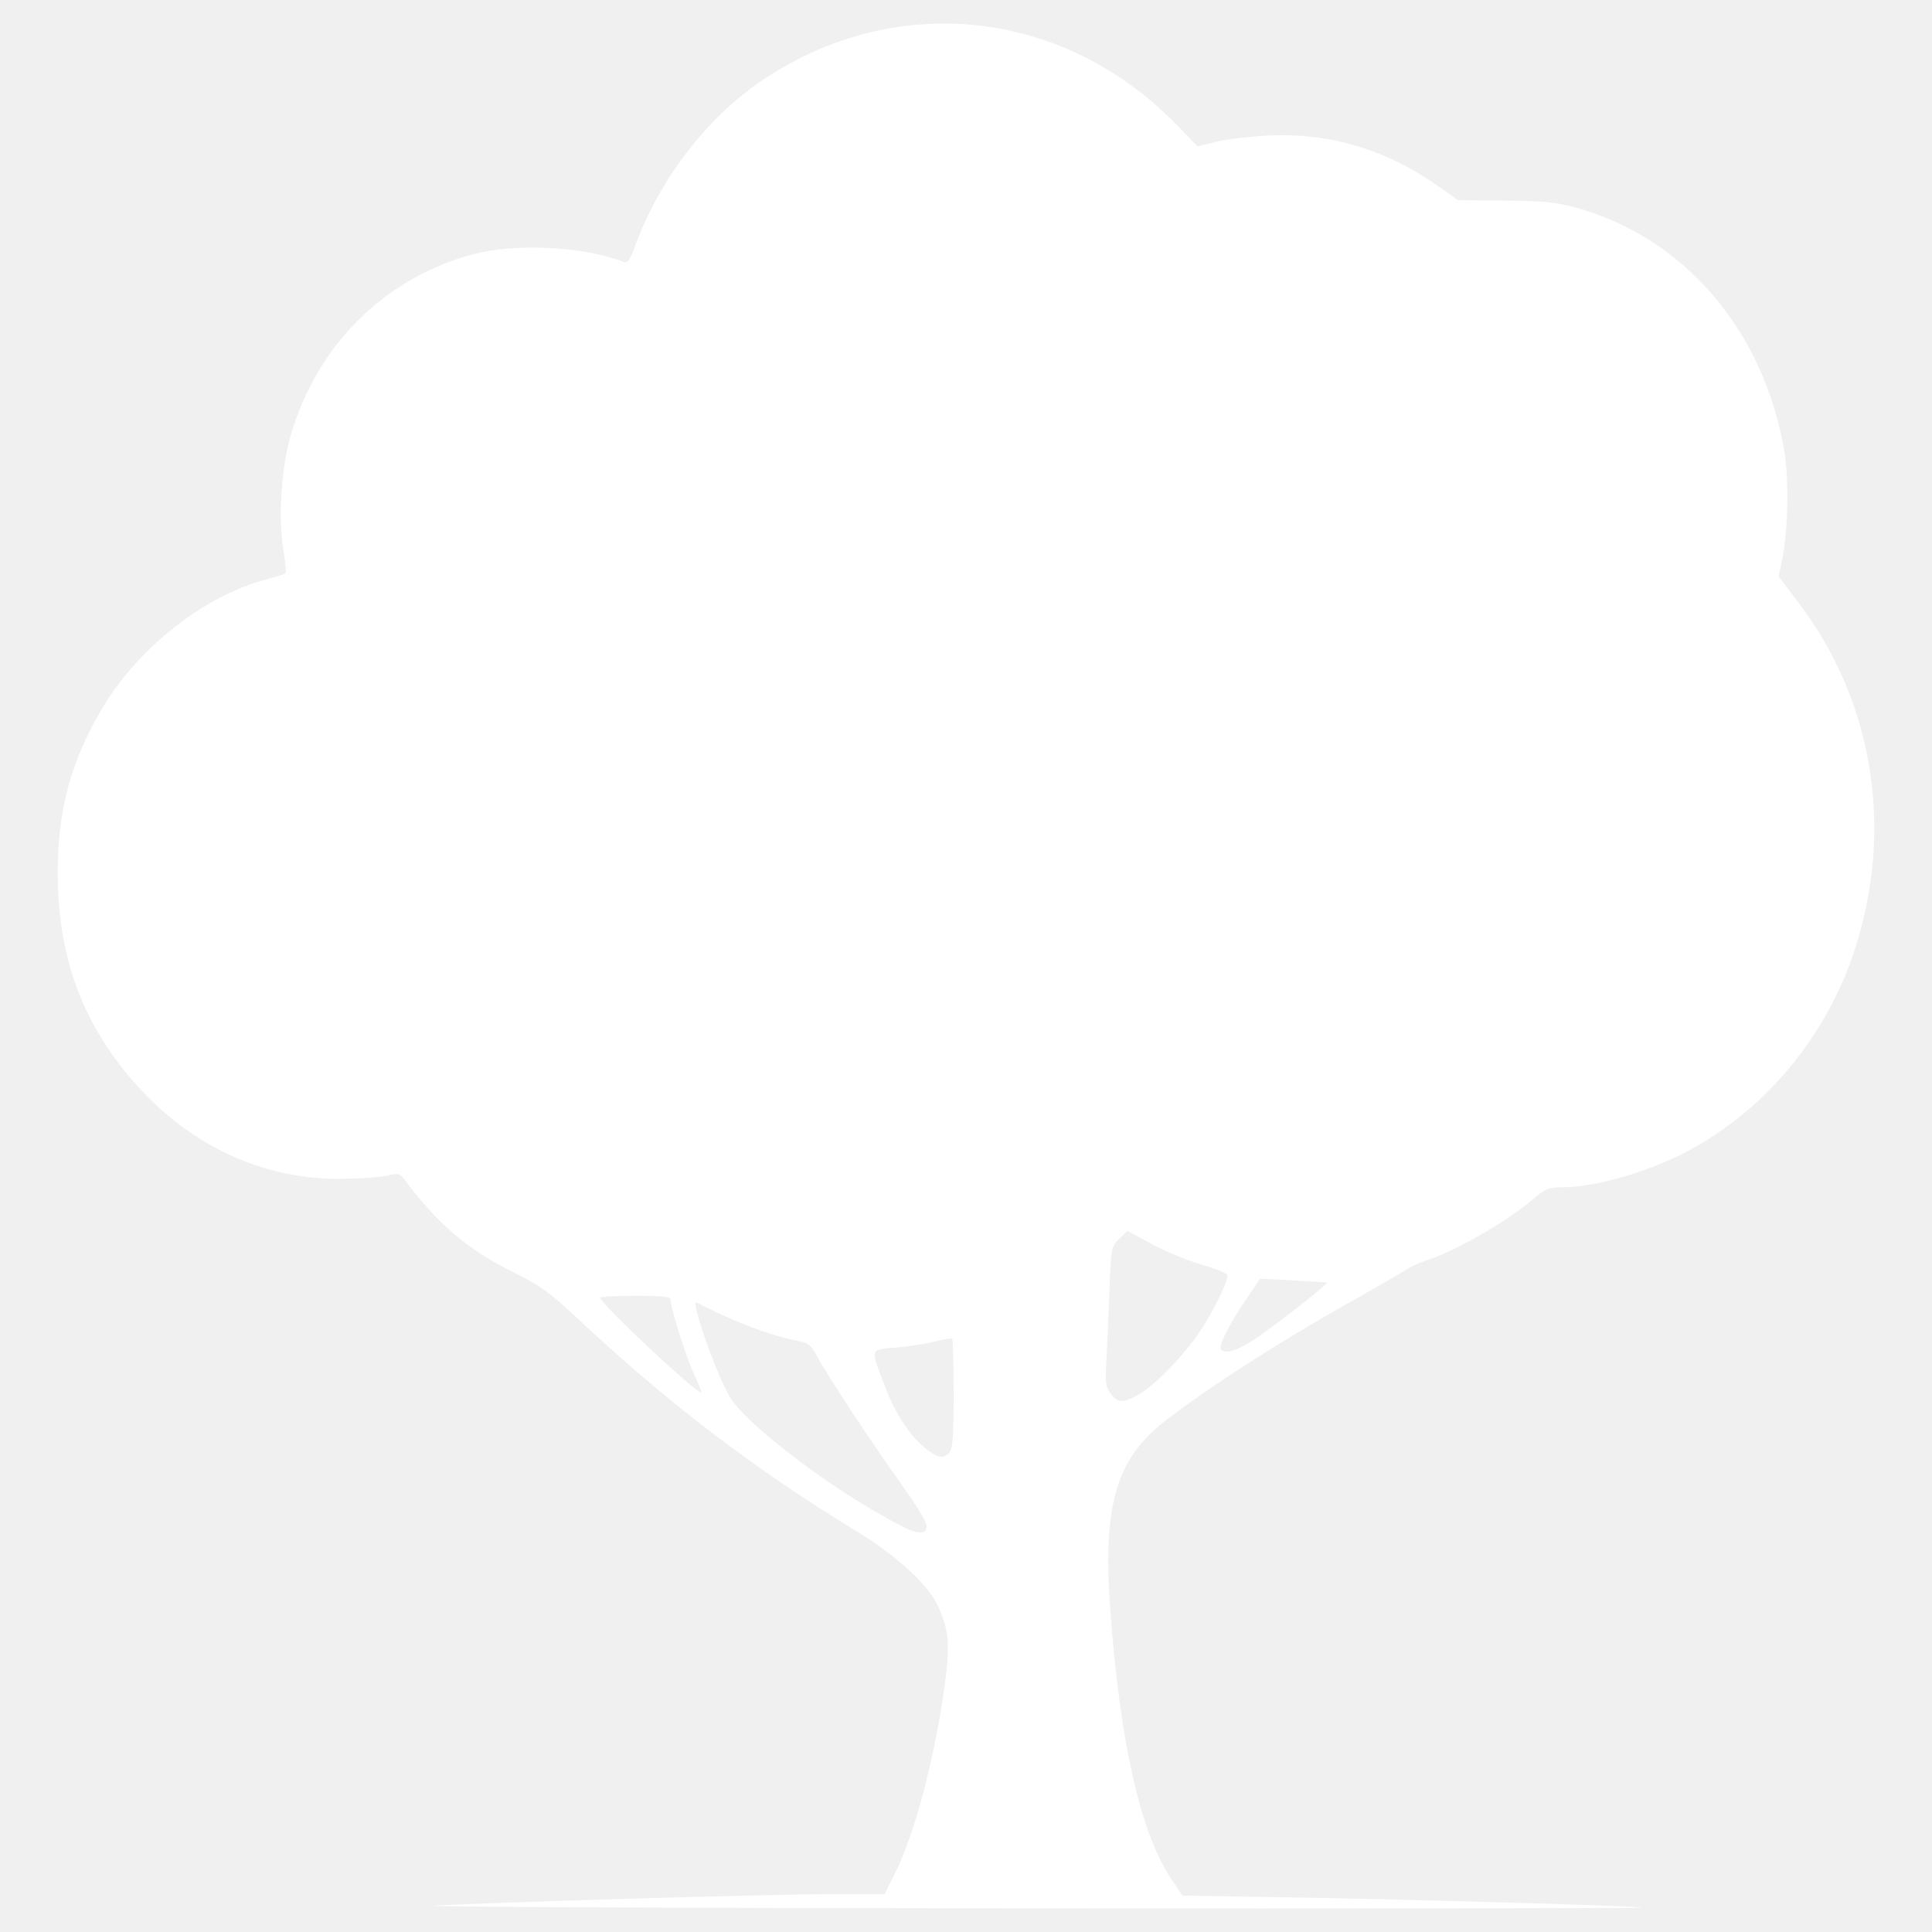
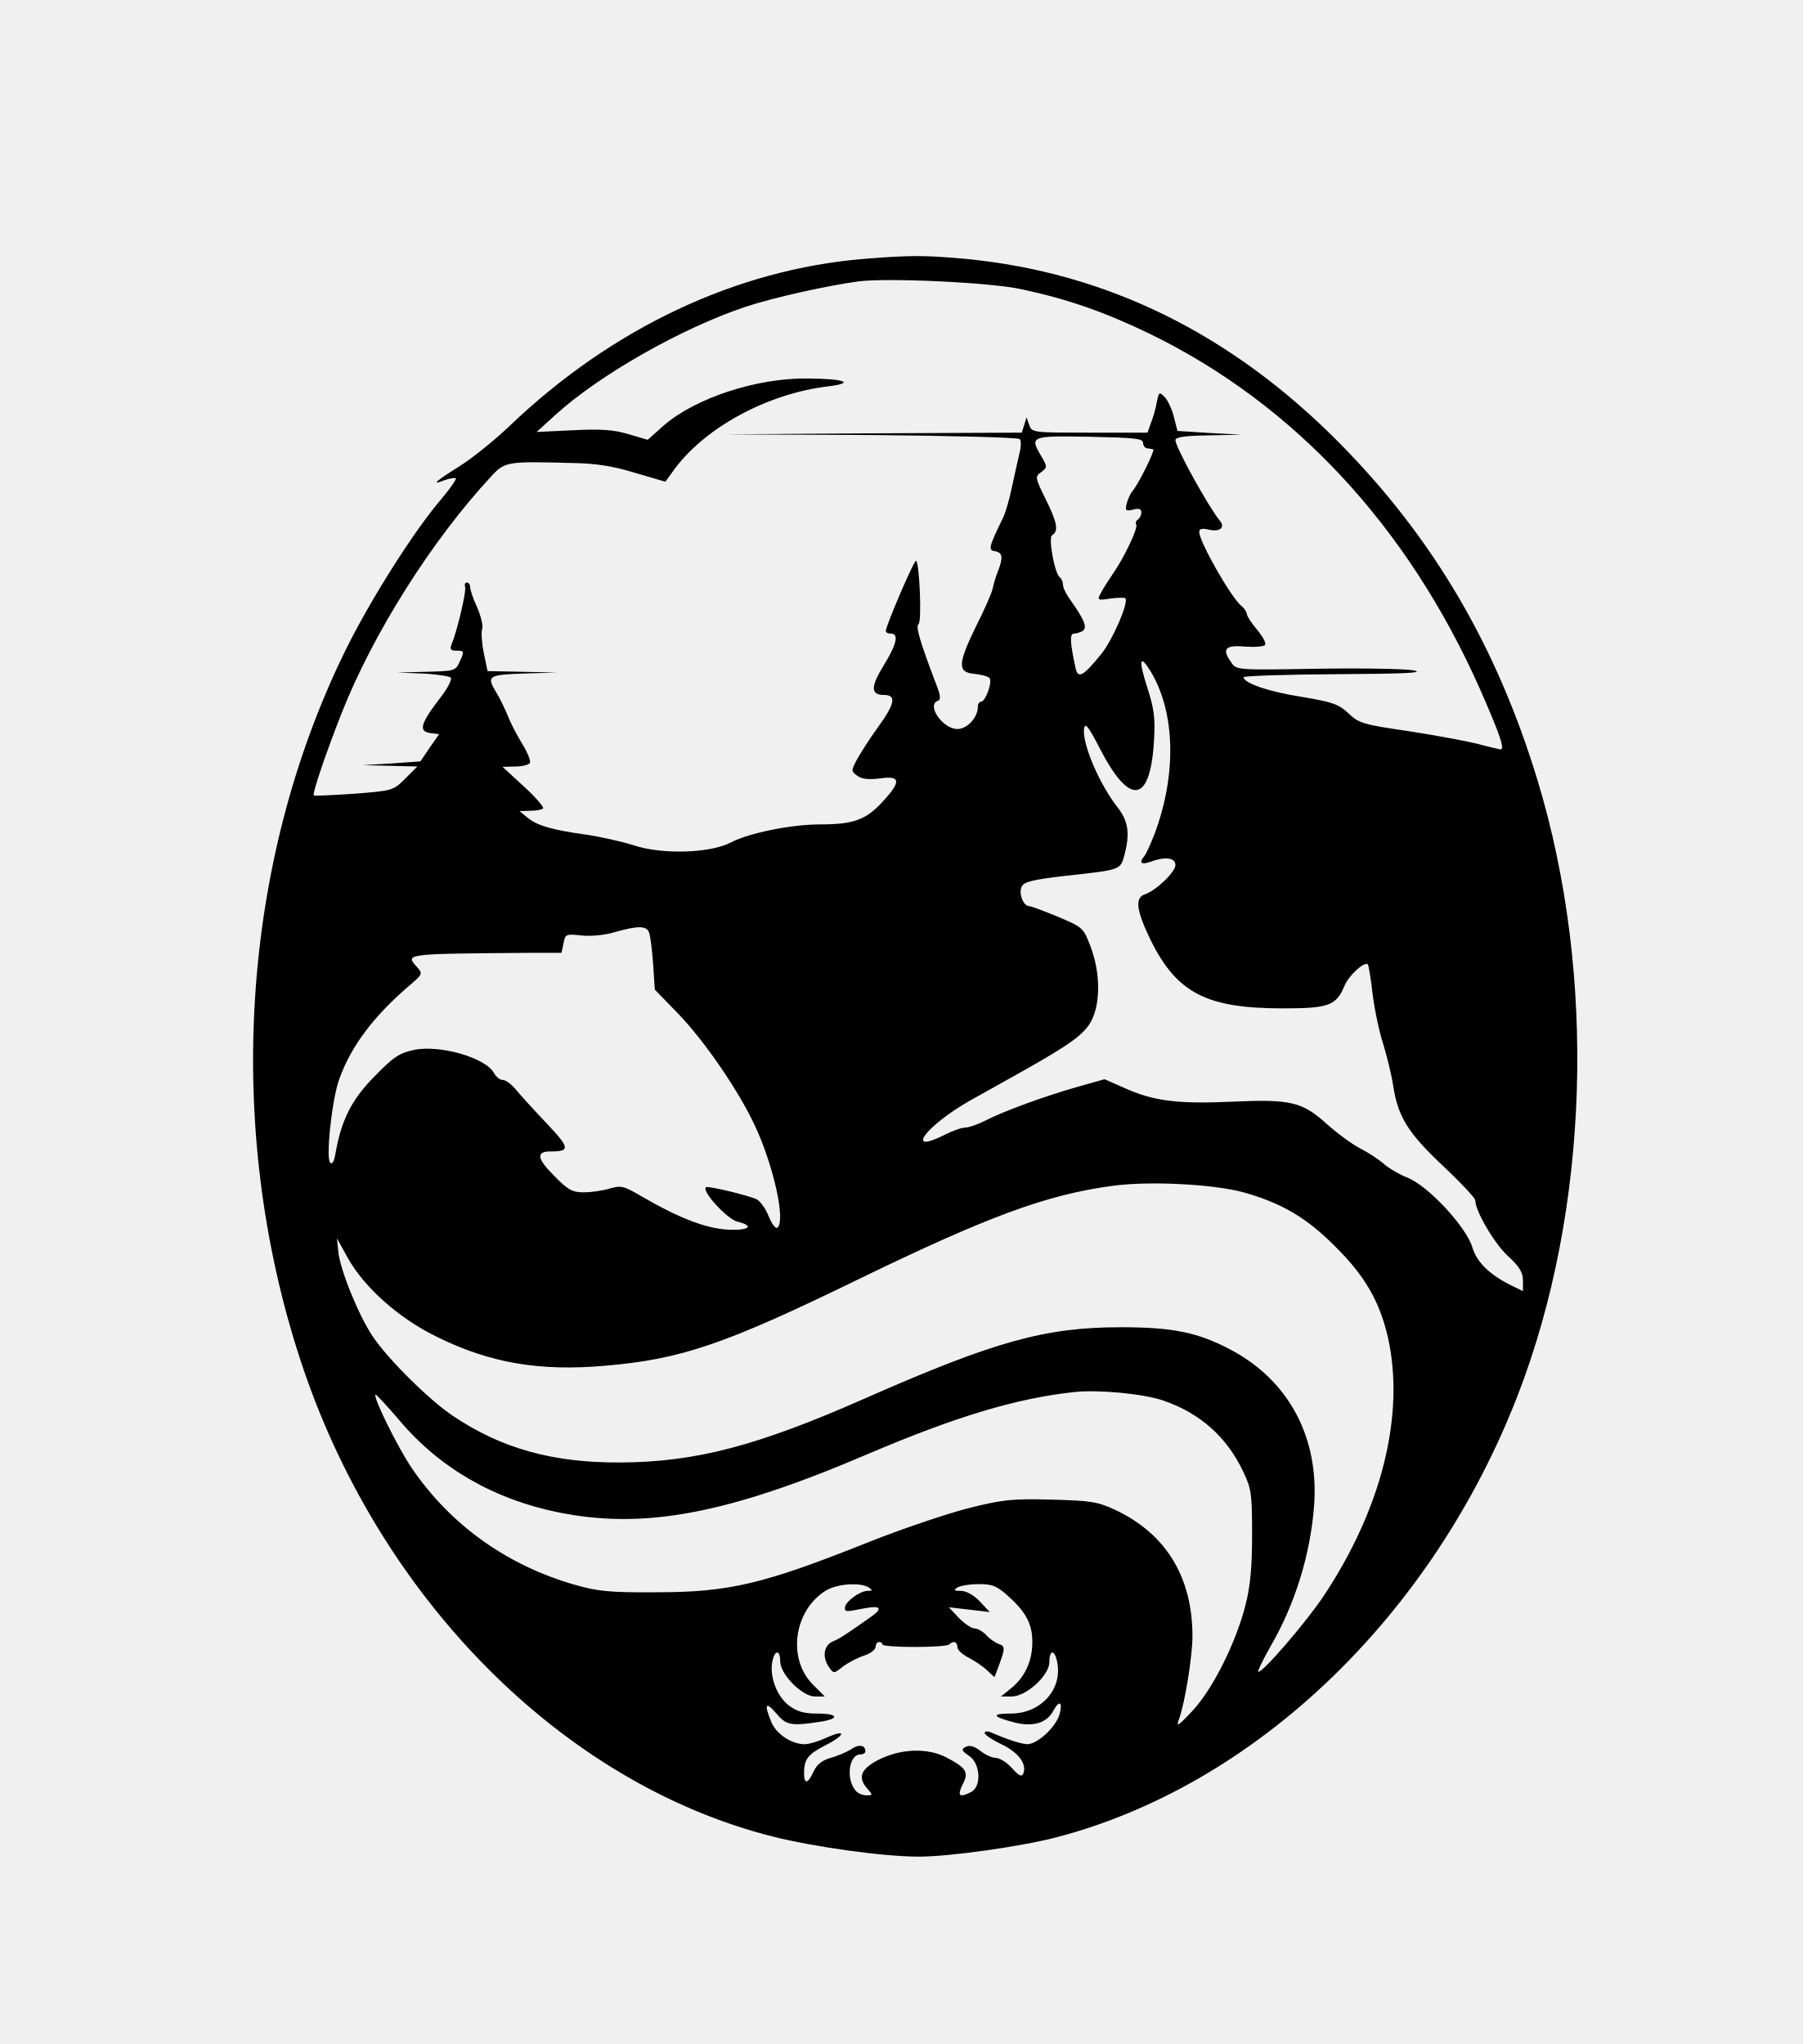
- <svg xmlns="http://www.w3.org/2000/svg" width="410" height="410" id="svg27183" version="1.1">
-   <defs id="defs27185" />
-   <g id="layer1" transform="translate(0,-642.3622)">
-     <path id="path3975-1" d="m 92.53,1046.767 c 10.988,-0.693 71.624,-2.446 84.481,-2.443 l 10.728,0 2.099,-4.201 c 4.129,-8.264 8.232,-23.465 10.441,-38.684 1.441,-9.923 1.183,-13.239 -1.452,-18.698 -2.011,-4.166 -8.777,-10.367 -16.335,-14.97 -22.57,-13.748 -40.725,-27.593 -60.488,-46.127 -5.308,-4.978 -7.458,-6.515 -12.792,-9.151 -9.839,-4.86 -16.192,-10.225 -23.217,-19.605 -1.153,-1.54 -1.427,-1.618 -3.734,-1.059 -1.369,0.332 -5.71,0.648 -9.647,0.703 -15.586,0.216 -30.366,-6.123 -41.747,-17.905 -12.705,-13.154 -18.635,-28.163 -18.616,-47.117 0.014,-13.384 2.821,-23.718 9.487,-34.92 7.649,-12.853 21.784,-23.911 34.91,-27.31 2.002,-0.518 3.776,-1.079 3.943,-1.246 0.167,-0.167 -0.041,-2.442 -0.463,-5.056 -1.121,-6.951 -0.442,-17.337 1.589,-24.29 5.586,-19.124 19.85,-33.297 38.593,-38.344 9.082,-2.446 23.426,-1.72 32.147,1.627 0.731,0.28 1.302,-0.572 2.381,-3.551 4.939,-13.638 14.941,-26.787 26.335,-34.617 28.357,-19.489 64.417,-15.793 88.558,9.078 l 4.405,4.539 3.997,-0.976 c 2.198,-0.537 7.218,-1.134 11.154,-1.327 12.857,-0.63 25.166,3.067 36.039,10.826 l 4.056,2.894 9.982,0.093 c 7.941,0.074 10.949,0.356 14.708,1.38 23.147,6.305 40.061,25.855 44.54,51.48 1.077,6.162 0.872,17.146 -0.438,23.413 l -0.729,3.487 4.269,5.624 c 15.988,21.064 20.297,48.456 11.676,74.225 -6.253,18.689 -19.877,34.55 -36.887,42.944 -8.079,3.987 -18.372,6.815 -24.88,6.836 -3.015,0.01 -3.623,0.264 -6.535,2.735 -5.534,4.695 -16.373,10.877 -22.505,12.835 -1.369,0.437 -3.19,1.269 -4.045,1.848 -0.856,0.579 -6.457,3.811 -12.448,7.183 -14.772,8.313 -29.85,18.008 -38.745,24.912 -10.552,8.19 -13.382,17.962 -11.708,40.432 2.106,28.284 6.409,47.147 12.99,56.948 l 2.299,3.423 23.381,0.394 c 27.153,0.458 73.592,1.818 73.97,2.167 0.143,0.132 -59.093,0.199 -131.634,0.149 -72.541,-0.05 -128.393,-0.311 -124.114,-0.581 z m 104.091,-80.763 c -0.087,-0.799 -2.503,-4.72 -5.368,-8.711 -6.275,-8.741 -15.675,-23.007 -17.788,-26.995 -1.268,-2.392 -1.911,-2.958 -3.734,-3.285 -5.773,-1.035 -14.242,-4.225 -21.936,-8.263 -1.438,-0.755 4.508,15.995 7.183,20.232 3.865,6.122 22.022,19.791 35.85,26.988 4.118,2.143 6.024,2.155 5.794,0.035 z m 4.905,-15.446 c 0.655,-0.792 0.854,-3.681 0.854,-12.396 0,-6.25 -0.14,-11.504 -0.312,-11.675 -0.172,-0.172 -1.835,0.083 -3.696,0.566 -1.861,0.483 -5.567,1.06 -8.235,1.282 -5.621,0.469 -5.485,0 -2.373,8.156 2.171,5.69 5.033,10.167 8.268,12.937 2.794,2.391 4.21,2.683 5.494,1.13 z m 39.692,-12.006 c 3.112,-1.588 9.047,-7.47 12.696,-12.583 3.167,-4.438 6.91,-11.905 6.533,-13.034 -0.13,-0.389 -2.605,-1.389 -5.5,-2.221 -2.896,-0.833 -7.609,-2.779 -10.475,-4.324 l -5.21,-2.81 -1.729,1.656 c -1.708,1.636 -1.733,1.773 -2.104,11.402 -0.206,5.361 -0.5,12.038 -0.652,14.839 -0.241,4.422 -0.112,5.303 0.98,6.691 1.508,1.917 2.343,1.975 5.462,0.384 z m -93.922,-4.543 c -1.742,-3.753 -4.976,-14.012 -4.976,-15.785 0,-0.689 -1.512,-0.864 -7.469,-0.864 -4.108,0 -7.469,0.174 -7.469,0.387 0,1.239 20.143,20.151 21.463,20.151 0.14,0 -0.558,-1.75 -1.55,-3.89 z m 119.14,-7.568 c 4.364,-2.926 15.475,-11.623 15.17,-11.873 -0.1,-0.082 -3.338,-0.309 -7.194,-0.503 l -7.012,-0.353 -3.155,4.676 c -3.408,5.05 -5.637,9.513 -5.148,10.304 0.721,1.167 3.526,0.307 7.34,-2.251 z" style="fill:#FFFFFF;fill-opacity:1" />
+ <svg xmlns="http://www.w3.org/2000/svg" version="1.0" width="529pt" height="600pt" viewBox="0 0 529 600" preserveAspectRatio="xMidYMid meet">
+   <g transform="translate(0,600) scale(0.1,-0.1)" fill="#000000" stroke="none">
+     <path d="M2535 5240 c-374 -31 -739 -203 -1040 -491 -44 -42 -110 -95 -147 -118 -73 -46 -84 -57 -42 -40 15 5 29 7 32 5 2 -3 -16 -29 -41 -59 -82 -95 -212 -301 -284 -448 -306 -624 -355 -1397 -132 -2079 228 -699 769 -1245 1387 -1401 123 -31 325 -59 429 -59 90 0 295 29 401 56 586 152 1106 650 1357 1299 210 543 232 1231 58 1804 -120 395 -307 713 -583 992 -317 320 -682 499 -1095 539 -120 11 -164 11 -300 0z m463 -89 c136 -29 242 -66 377 -131 423 -206 757 -565 969 -1043 58 -132 74 -177 60 -177 -5 1 -36 8 -69 17 -33 8 -124 25 -202 37 -131 19 -145 23 -175 52 -29 27 -46 33 -135 48 -98 15 -173 41 -173 58 0 4 123 8 273 9 200 1 260 4 227 11 -25 5 -152 7 -283 5 -232 -4 -238 -4 -252 17 -30 41 -20 53 39 48 29 -2 56 0 59 5 4 5 -7 25 -23 44 -16 19 -29 39 -30 45 0 6 -7 18 -16 25 -31 25 -124 189 -124 217 0 10 8 12 29 7 32 -7 48 7 31 27 -31 37 -130 215 -130 236 0 9 27 13 98 14 l97 2 -95 5 -94 6 -10 39 c-5 22 -17 48 -26 59 -18 18 -18 18 -25 -15 -3 -18 -11 -45 -17 -60 l-10 -28 -170 0 c-165 0 -169 0 -177 22 l-8 23 -7 -23 -7 -22 -437 -2 -437 -3 430 -2 c236 -2 433 -7 438 -12 5 -5 4 -25 -2 -47 -5 -22 -15 -66 -22 -99 -7 -33 -18 -71 -25 -85 -42 -86 -44 -95 -24 -98 23 -4 25 -18 9 -59 -6 -15 -13 -38 -15 -49 -2 -12 -24 -63 -50 -114 -53 -109 -54 -134 -4 -138 19 -2 39 -7 44 -12 10 -10 -11 -70 -25 -70 -5 0 -9 -7 -9 -15 0 -31 -31 -65 -60 -65 -43 0 -92 71 -57 83 9 3 8 16 -7 53 -47 124 -59 166 -50 172 10 7 3 176 -7 186 -5 5 -89 -191 -89 -206 0 -5 7 -8 15 -8 24 0 17 -31 -21 -93 -39 -63 -39 -87 1 -87 37 0 32 -26 -19 -96 -24 -33 -51 -76 -61 -94 -17 -32 -17 -34 1 -47 13 -10 33 -12 67 -8 61 9 63 -9 6 -70 -48 -52 -85 -65 -182 -65 -85 0 -208 -25 -262 -53 -61 -32 -203 -36 -286 -8 -35 11 -98 25 -139 31 -101 14 -144 27 -172 50 l-23 19 31 1 c17 0 34 3 38 7 3 4 -22 33 -56 64 l-63 58 37 1 c20 0 40 5 43 10 4 6 -7 32 -23 58 -16 26 -35 63 -42 82 -8 19 -22 49 -32 65 -31 51 -27 54 80 58 l97 3 -102 2 -102 2 -11 53 c-6 30 -8 61 -5 70 4 8 -3 37 -14 63 -12 25 -21 53 -21 60 0 8 -4 14 -10 14 -5 0 -7 -6 -5 -12 5 -12 -24 -134 -40 -170 -5 -14 -2 -18 14 -18 24 0 25 -1 9 -35 -11 -24 -16 -25 -97 -27 l-86 -2 75 -3 c41 -2 79 -8 83 -12 4 -4 -7 -28 -26 -53 -64 -83 -70 -105 -33 -110 l25 -3 -28 -40 -27 -40 -84 -6 -85 -5 80 -2 80 -2 -36 -36 c-35 -35 -37 -35 -150 -44 -63 -4 -116 -7 -118 -5 -5 5 35 123 81 240 93 236 266 510 441 698 39 42 47 43 232 38 74 -1 124 -9 189 -29 l89 -26 21 29 c89 127 277 230 458 251 79 10 48 22 -60 23 -151 2 -331 -57 -425 -139 l-46 -41 -58 17 c-44 13 -81 15 -163 11 l-105 -5 55 50 c131 119 372 255 557 317 84 28 243 63 333 75 87 11 387 -3 478 -23z m357 -451 c0 -8 6 -16 13 -16 6 -1 14 -2 17 -3 6 -1 -42 -100 -60 -121 -7 -8 -15 -26 -18 -38 -5 -21 -3 -23 19 -18 17 5 24 2 24 -8 0 -8 -5 -18 -10 -21 -6 -4 -8 -10 -5 -15 6 -10 -36 -98 -69 -145 -11 -16 -27 -41 -34 -54 -12 -23 -12 -24 27 -18 22 3 42 3 44 1 11 -11 -37 -122 -70 -163 -55 -68 -70 -76 -77 -38 -16 74 -16 97 -4 97 7 0 19 4 26 8 14 10 5 32 -35 89 -13 17 -23 38 -23 46 0 9 -4 18 -9 22 -15 9 -35 117 -23 124 20 12 15 37 -18 104 -32 65 -33 68 -14 81 18 14 18 16 2 44 -37 62 -35 63 140 60 132 -3 157 -5 157 -18z m23 -672 c72 -121 76 -303 10 -478 -12 -30 -25 -59 -30 -64 -16 -19 -8 -25 18 -16 42 16 74 13 74 -9 0 -21 -57 -75 -89 -86 -31 -10 -26 -47 16 -134 77 -156 164 -201 388 -201 135 0 157 8 181 66 13 31 59 73 69 63 2 -3 9 -43 14 -89 6 -47 20 -112 31 -145 10 -33 24 -88 29 -121 14 -93 44 -140 147 -237 52 -49 94 -94 94 -100 0 -32 56 -127 95 -163 35 -32 45 -49 45 -73 l0 -31 -39 19 c-62 32 -97 67 -110 111 -18 59 -130 180 -190 203 -25 10 -57 29 -71 42 -14 12 -44 32 -68 44 -23 12 -67 44 -97 71 -73 66 -106 74 -281 66 -158 -7 -230 2 -315 41 l-57 25 -78 -22 c-96 -27 -219 -72 -273 -100 -22 -11 -48 -20 -58 -20 -11 0 -36 -9 -58 -20 -124 -63 -58 26 75 101 41 23 107 60 145 81 148 83 189 113 209 153 27 53 25 143 -3 216 -21 56 -23 57 -96 88 -41 17 -79 31 -84 31 -18 0 -32 39 -22 58 8 14 33 20 128 31 163 18 161 17 173 60 17 63 12 100 -19 140 -54 68 -106 190 -99 233 3 18 13 5 45 -57 88 -172 149 -165 160 19 4 68 1 94 -20 159 -26 81 -22 99 11 45z m-1473 -765 c4 -10 9 -52 12 -93 l5 -75 68 -70 c79 -82 179 -228 227 -332 55 -119 90 -281 64 -297 -5 -3 -16 12 -25 34 -8 21 -24 43 -34 49 -21 11 -145 41 -150 36 -13 -12 62 -93 92 -101 46 -11 39 -24 -12 -24 -70 0 -149 29 -267 97 -54 32 -62 34 -96 24 -20 -6 -54 -11 -76 -11 -33 0 -46 7 -87 49 -50 50 -53 71 -11 71 60 0 58 10 -12 84 -37 39 -78 84 -90 99 -13 15 -29 27 -38 27 -8 0 -19 9 -25 20 -24 45 -159 84 -235 68 -42 -9 -60 -20 -115 -77 -67 -67 -98 -128 -115 -225 -4 -26 -10 -35 -16 -29 -13 13 5 184 26 243 34 98 103 189 209 279 35 30 37 33 22 50 -38 42 -44 41 326 44 l96 0 6 28 c5 27 7 28 53 23 27 -3 69 1 98 10 68 19 92 19 100 -1z m1745 -763 c113 -32 186 -75 270 -160 87 -86 130 -162 154 -267 50 -226 -18 -501 -189 -758 -52 -78 -183 -230 -192 -222 -2 2 14 35 36 74 72 124 117 269 128 413 15 200 -74 367 -243 457 -97 52 -172 67 -324 67 -222 0 -370 -41 -749 -208 -317 -140 -498 -188 -721 -189 -198 -1 -348 41 -491 137 -70 47 -191 167 -235 233 -42 63 -95 194 -101 248 l-4 40 32 -58 c49 -87 150 -177 261 -231 155 -77 302 -102 494 -85 224 19 352 63 744 254 379 184 551 248 745 274 108 15 297 5 385 -19z m-236 -611 c108 -37 187 -107 235 -209 24 -50 26 -66 26 -185 0 -93 -5 -151 -19 -205 -27 -109 -96 -248 -156 -312 -44 -47 -49 -49 -39 -23 17 47 39 184 39 242 0 174 -78 301 -227 371 -52 24 -71 27 -188 30 -117 3 -142 0 -246 -26 -64 -17 -192 -60 -285 -97 -313 -125 -412 -149 -629 -149 -137 -1 -171 3 -238 22 -199 57 -365 176 -478 342 -41 60 -114 208 -107 216 2 2 34 -33 71 -76 117 -139 277 -231 464 -269 253 -52 500 -5 913 172 256 109 435 163 605 181 72 7 199 -5 259 -25z m-864 -549 c12 -8 12 -10 -5 -10 -23 -1 -65 -33 -65 -49 0 -13 1 -13 58 -2 46 9 54 0 20 -24 -75 -53 -95 -66 -115 -74 -26 -12 -30 -47 -9 -76 13 -18 14 -18 40 3 15 11 43 26 62 32 19 6 34 18 34 26 0 8 5 14 10 14 6 0 10 -3 10 -7 0 -10 187 -10 196 0 12 12 24 8 24 -8 0 -8 15 -22 33 -31 17 -9 42 -25 54 -37 l22 -20 9 24 c23 60 23 67 4 73 -11 4 -27 15 -37 26 -10 11 -26 20 -35 20 -9 0 -29 14 -46 31 l-29 31 60 -7 60 -7 -29 31 c-18 19 -40 31 -55 31 -21 0 -23 2 -11 10 8 5 36 10 62 10 41 0 54 -5 89 -37 51 -46 69 -81 69 -133 0 -54 -20 -100 -59 -133 l-33 -27 31 0 c43 0 111 62 111 101 0 38 16 37 23 0 16 -80 -48 -151 -136 -151 -59 0 -55 -9 10 -26 54 -14 95 -2 114 33 18 34 29 28 19 -9 -11 -38 -65 -88 -95 -88 -18 1 -57 13 -107 35 -10 4 -18 3 -18 -2 0 -5 22 -20 49 -33 49 -23 75 -57 65 -85 -5 -12 -12 -9 -34 15 -15 17 -37 30 -48 30 -10 0 -31 9 -45 21 -19 14 -32 17 -43 11 -13 -7 -12 -11 10 -26 33 -21 38 -89 7 -106 -35 -18 -42 -12 -26 21 20 37 11 50 -49 81 -55 28 -133 25 -198 -8 -52 -27 -62 -52 -31 -86 15 -17 15 -18 -4 -18 -11 0 -26 6 -32 14 -29 35 -19 106 14 106 8 0 15 4 15 9 0 19 -20 22 -42 6 -13 -8 -40 -20 -60 -25 -26 -8 -40 -19 -50 -40 -16 -36 -28 -39 -28 -6 0 42 11 56 61 82 60 30 65 50 7 24 -24 -11 -53 -20 -66 -20 -38 0 -83 29 -98 65 -22 53 -17 62 14 26 30 -36 44 -38 130 -25 58 9 53 24 -10 24 -39 0 -59 6 -83 24 -35 27 -57 85 -48 129 7 35 23 35 23 0 0 -38 65 -103 102 -103 l29 0 -35 35 c-76 76 -56 218 38 276 33 20 101 25 126 9z" />
  </g>
</svg>
